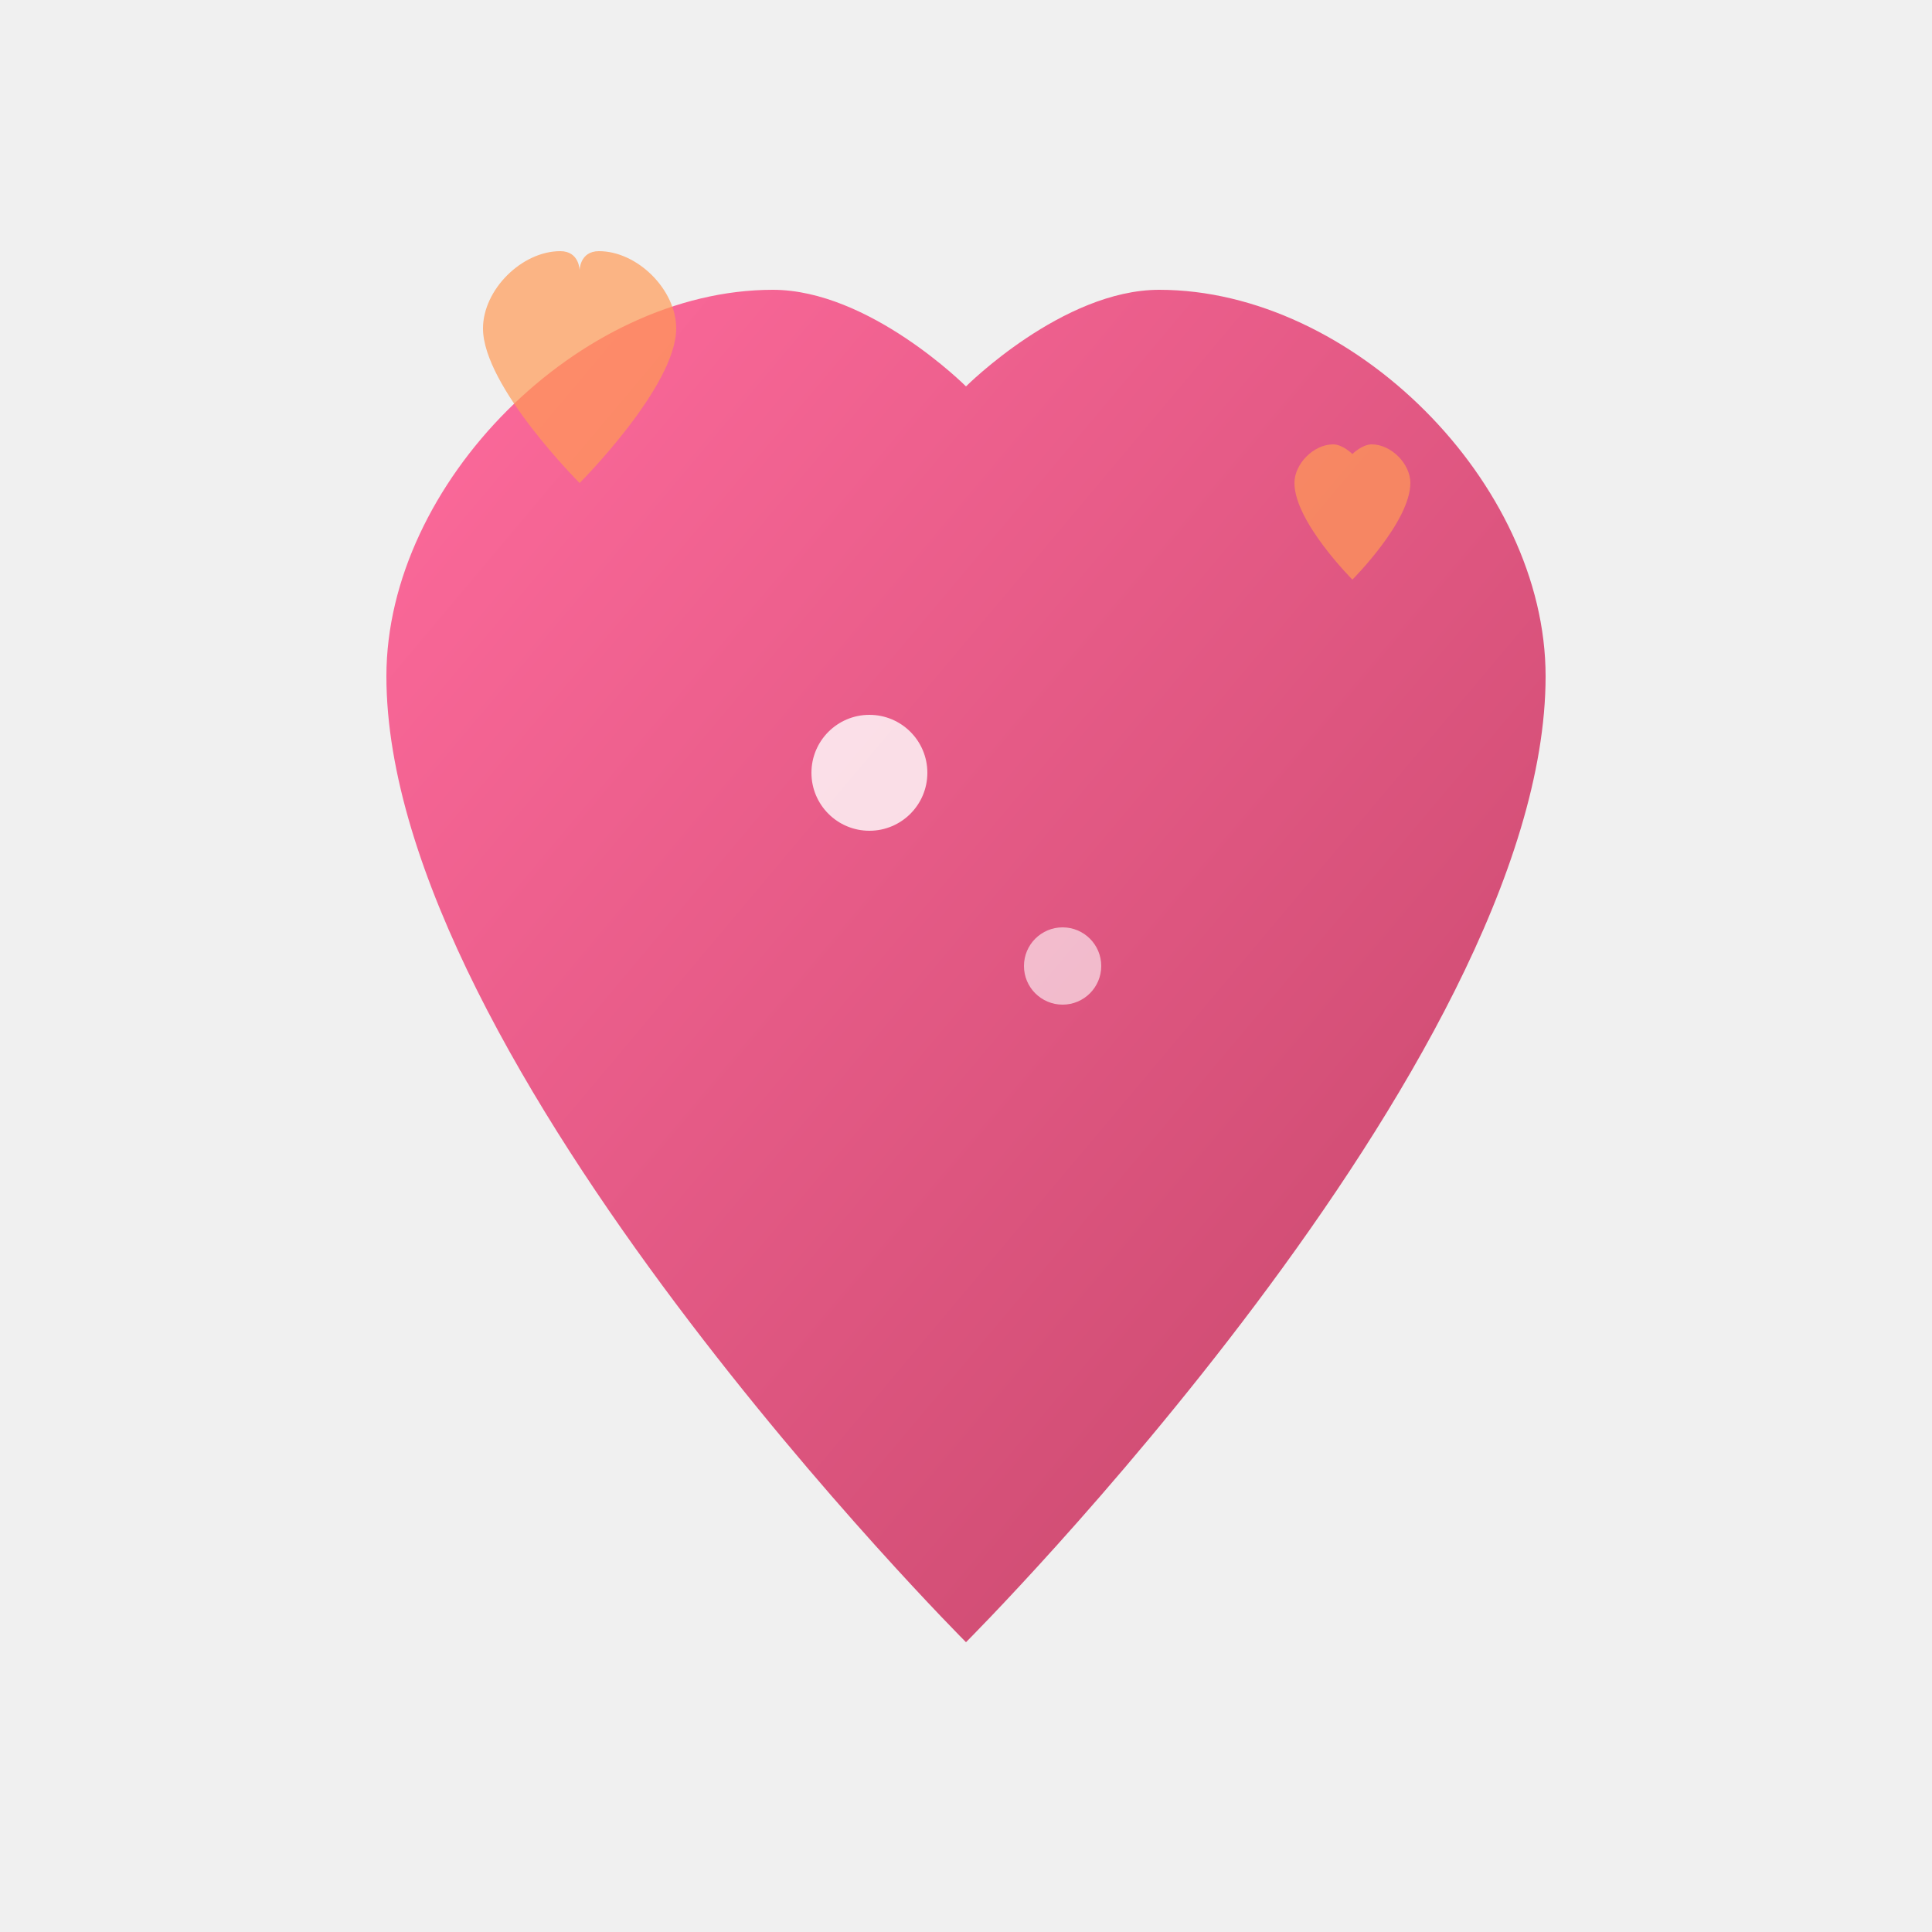
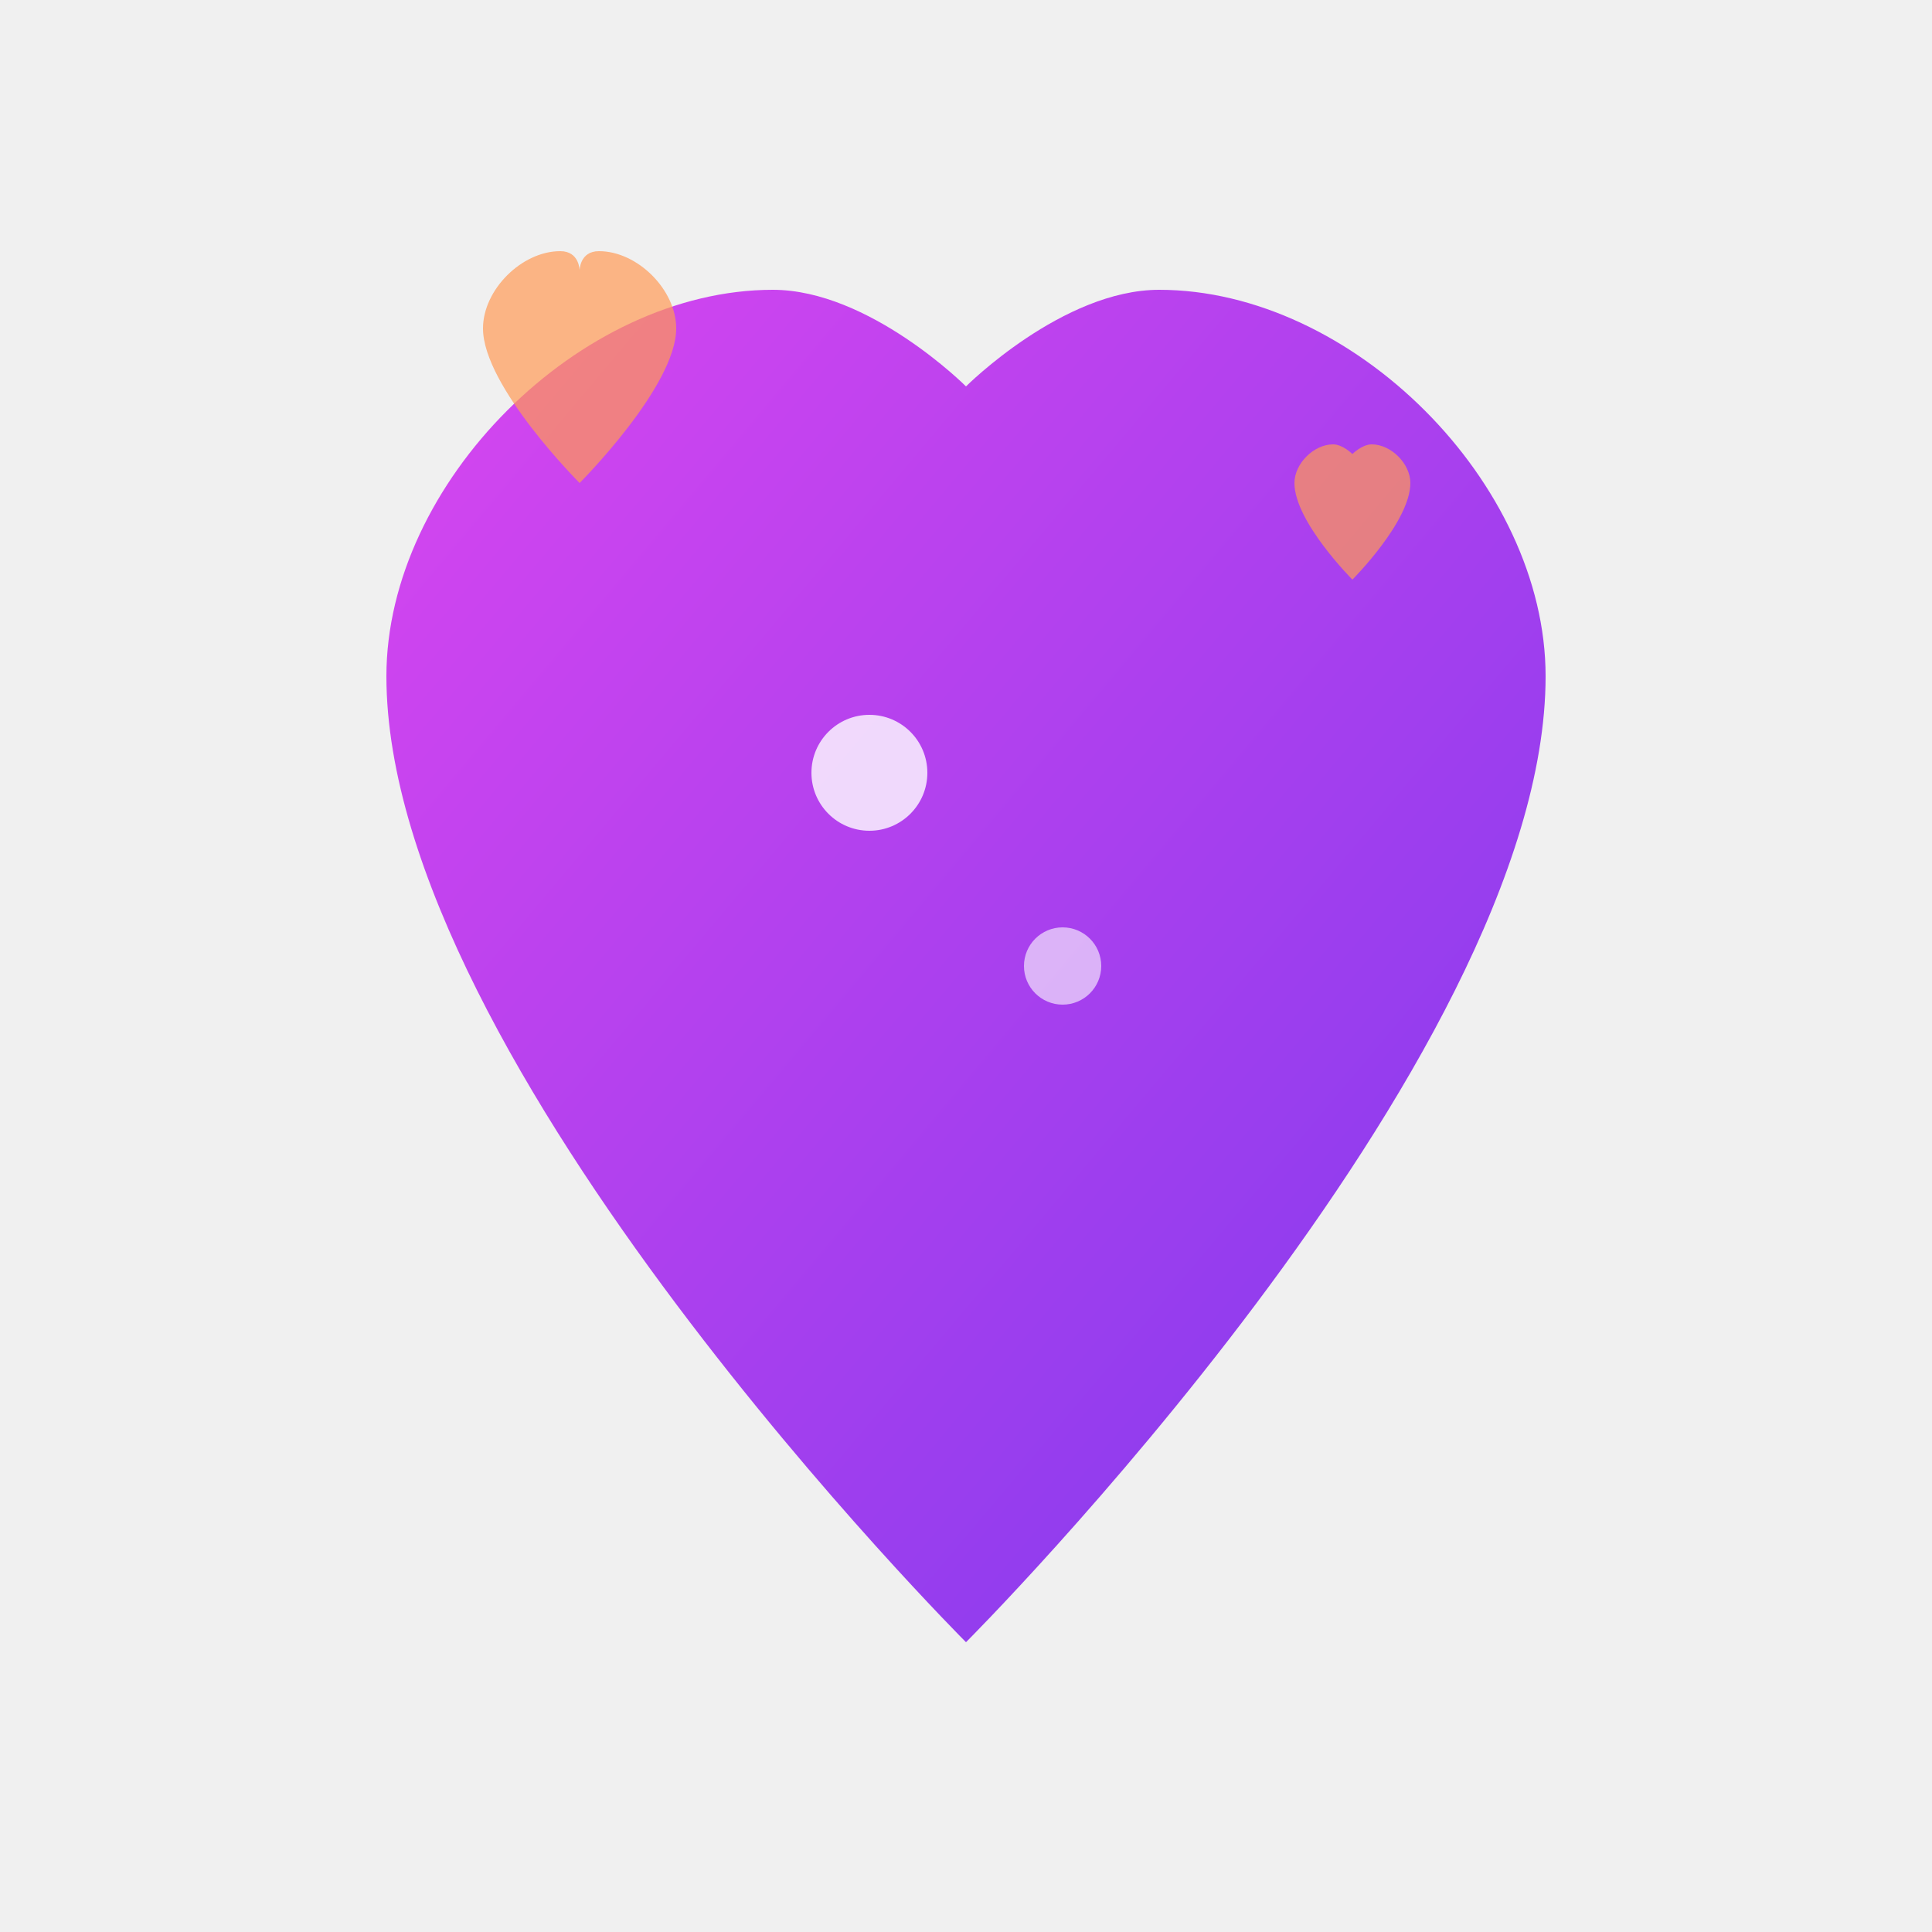
<svg xmlns="http://www.w3.org/2000/svg" viewBox="0 0 100 100" fill="none">
  <defs>
    <linearGradient id="lifestyle" x1="0%" y1="0%" x2="100%" y2="100%">
-       <stop offset="0%" style="stop-color:#ff6b9d" />
-       <stop offset="100%" style="stop-color:#c44569" />
+       <stop offset="0%" style="stop-color:#d946ef" />
+       <stop offset="100%" style="stop-color:#7c3aed" />
    </linearGradient>
  </defs>
  <path d="M50 85 C50 85, 20 55, 20 35 C20 25, 30 15, 40 15 C45 15, 50 20, 50 20 C50 20, 55 15, 60 15 C70 15, 80 25, 80 35 C80 55, 50 85, 50 85 Z" fill="url(#lifestyle)" />
  <circle cx="45" cy="40" r="3" fill="#fff" opacity="0.8" />
  <circle cx="55" cy="50" r="2" fill="#fff" opacity="0.6" />
  <path d="M30 25 C30 25, 25 20, 25 17 C25 15, 27 13, 29 13 C30 13, 30 14, 30 14 C30 14, 30 13, 31 13 C33 13, 35 15, 35 17 C35 20, 30 25, 30 25 Z" fill="#ff9a56" opacity="0.7" />
  <path d="M70 30 C70 30, 67 27, 67 25 C67 24, 68 23, 69 23 C69.5 23, 70 23.5, 70 23.5 C70 23.5, 70.5 23, 71 23 C72 23, 73 24, 73 25 C73 27, 70 30, 70 30 Z" fill="#ff9a56" opacity="0.7" />
</svg>
